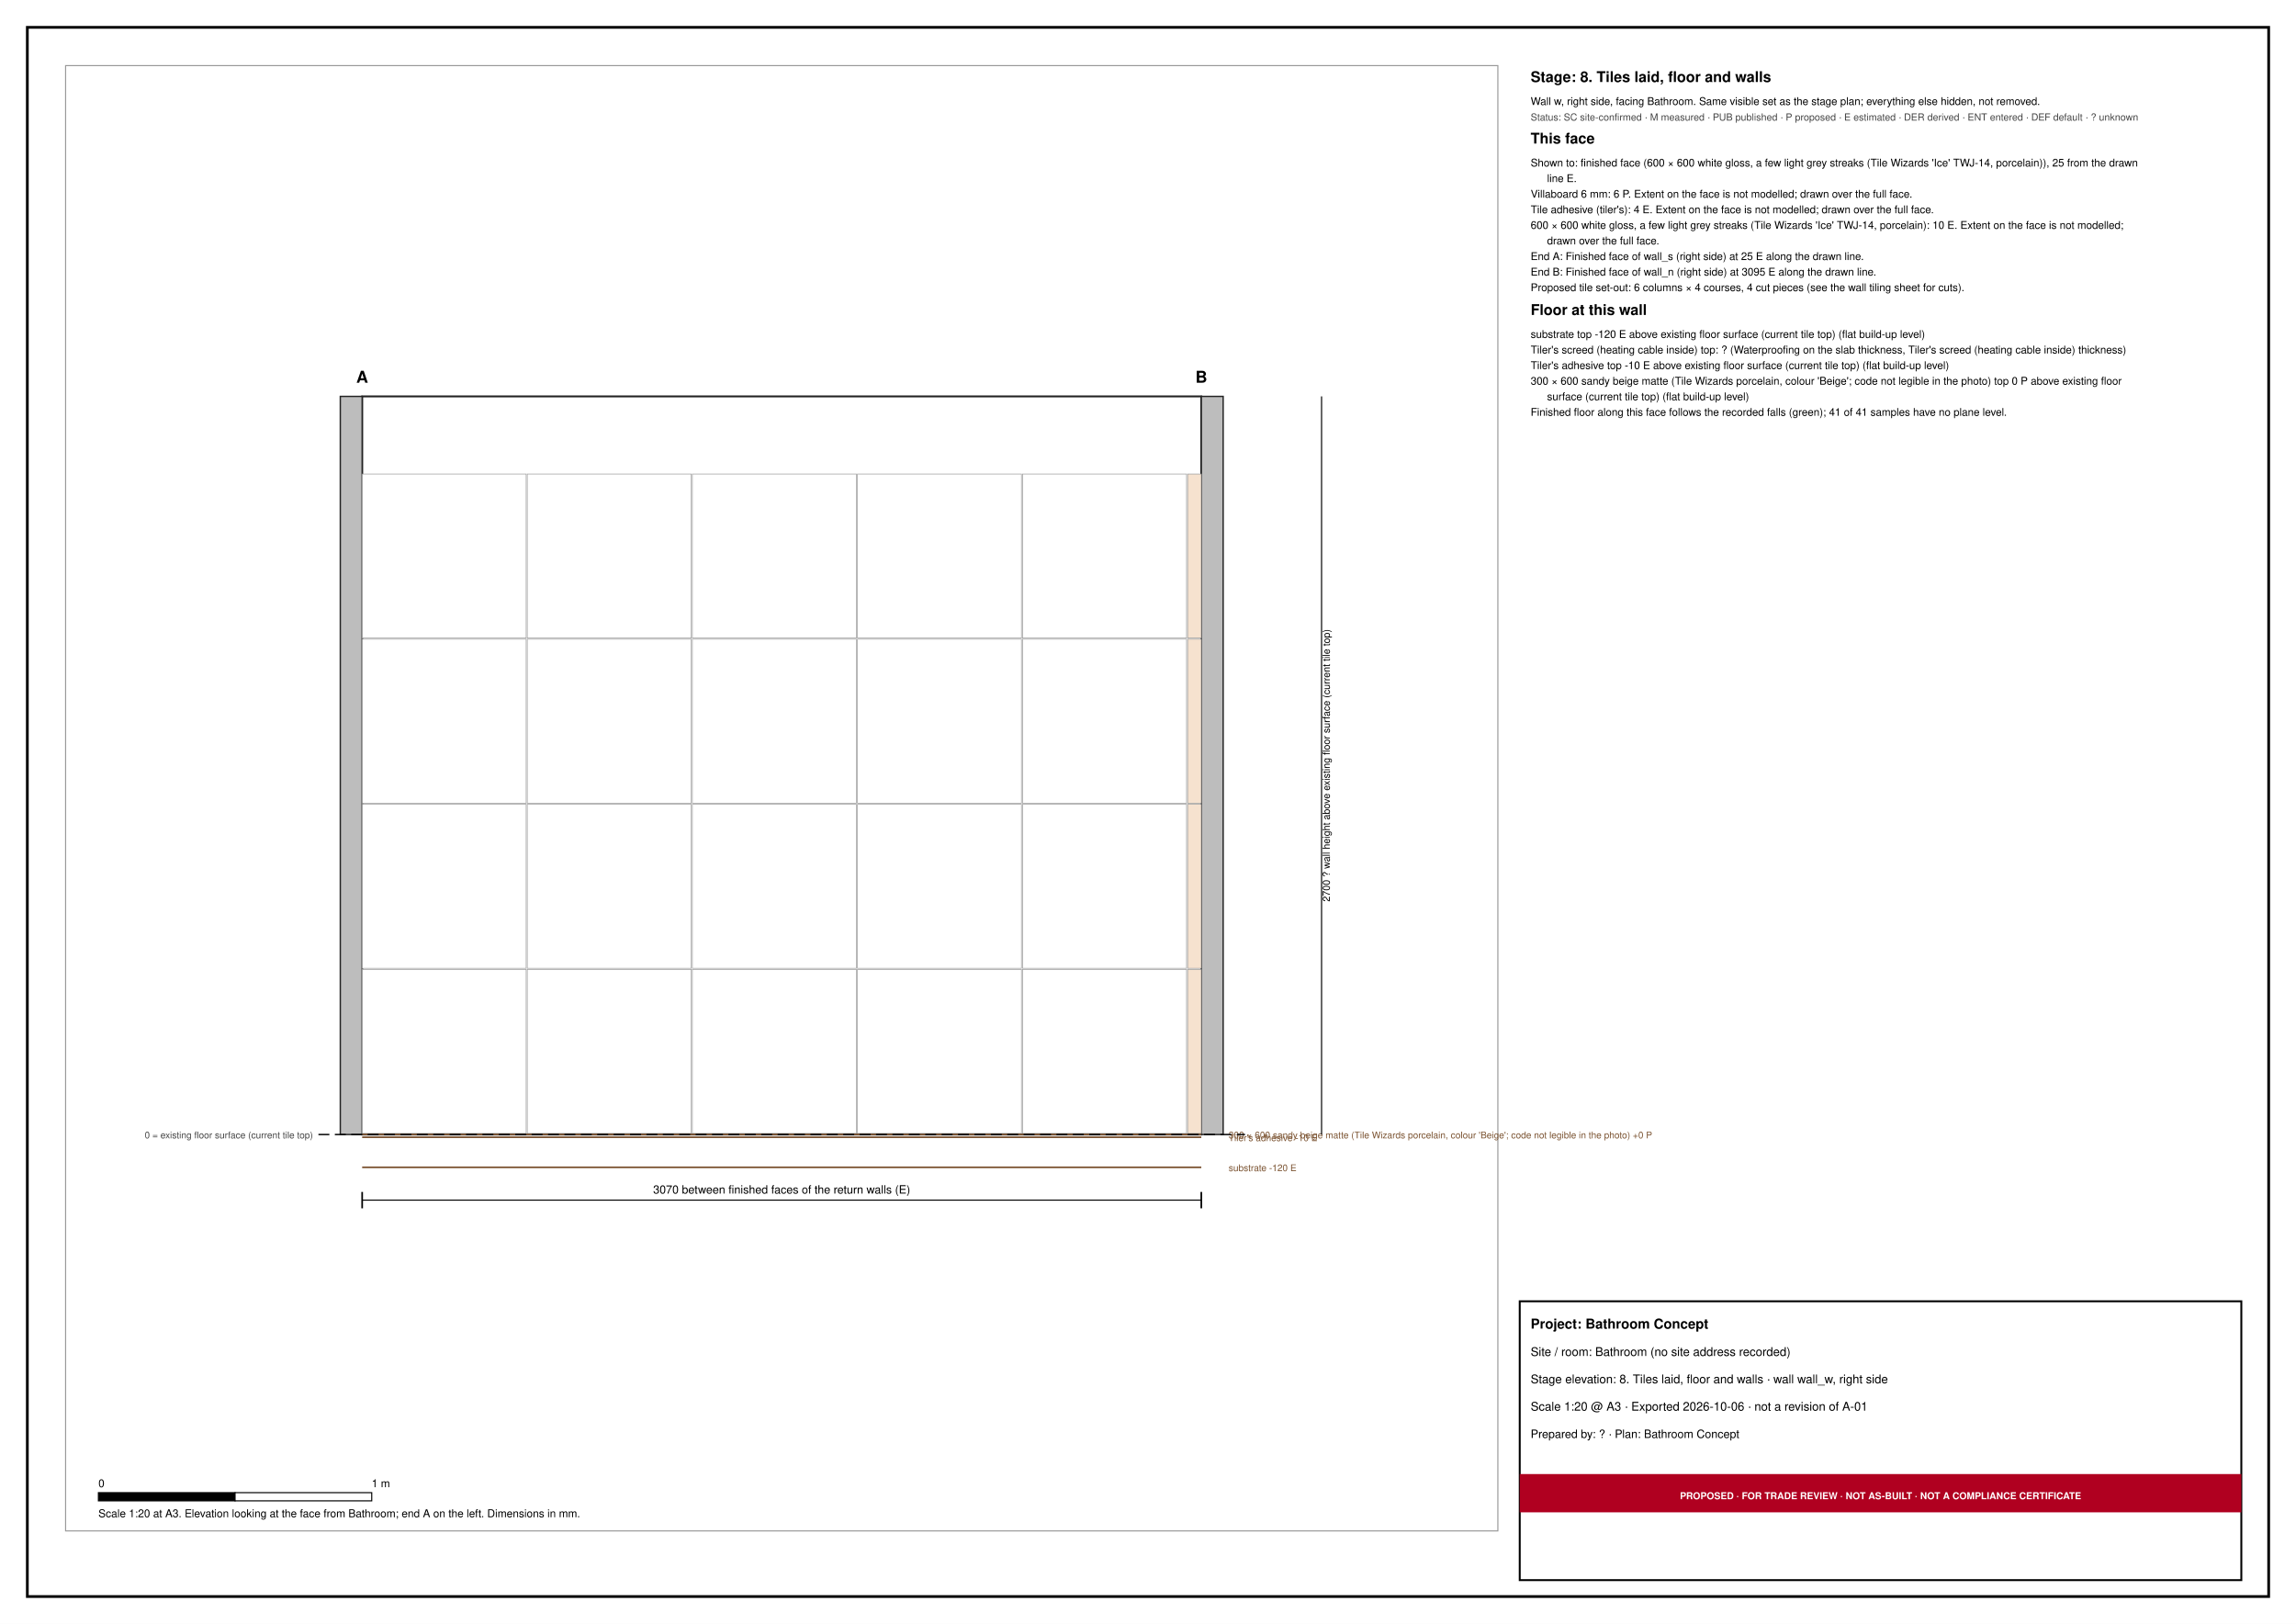
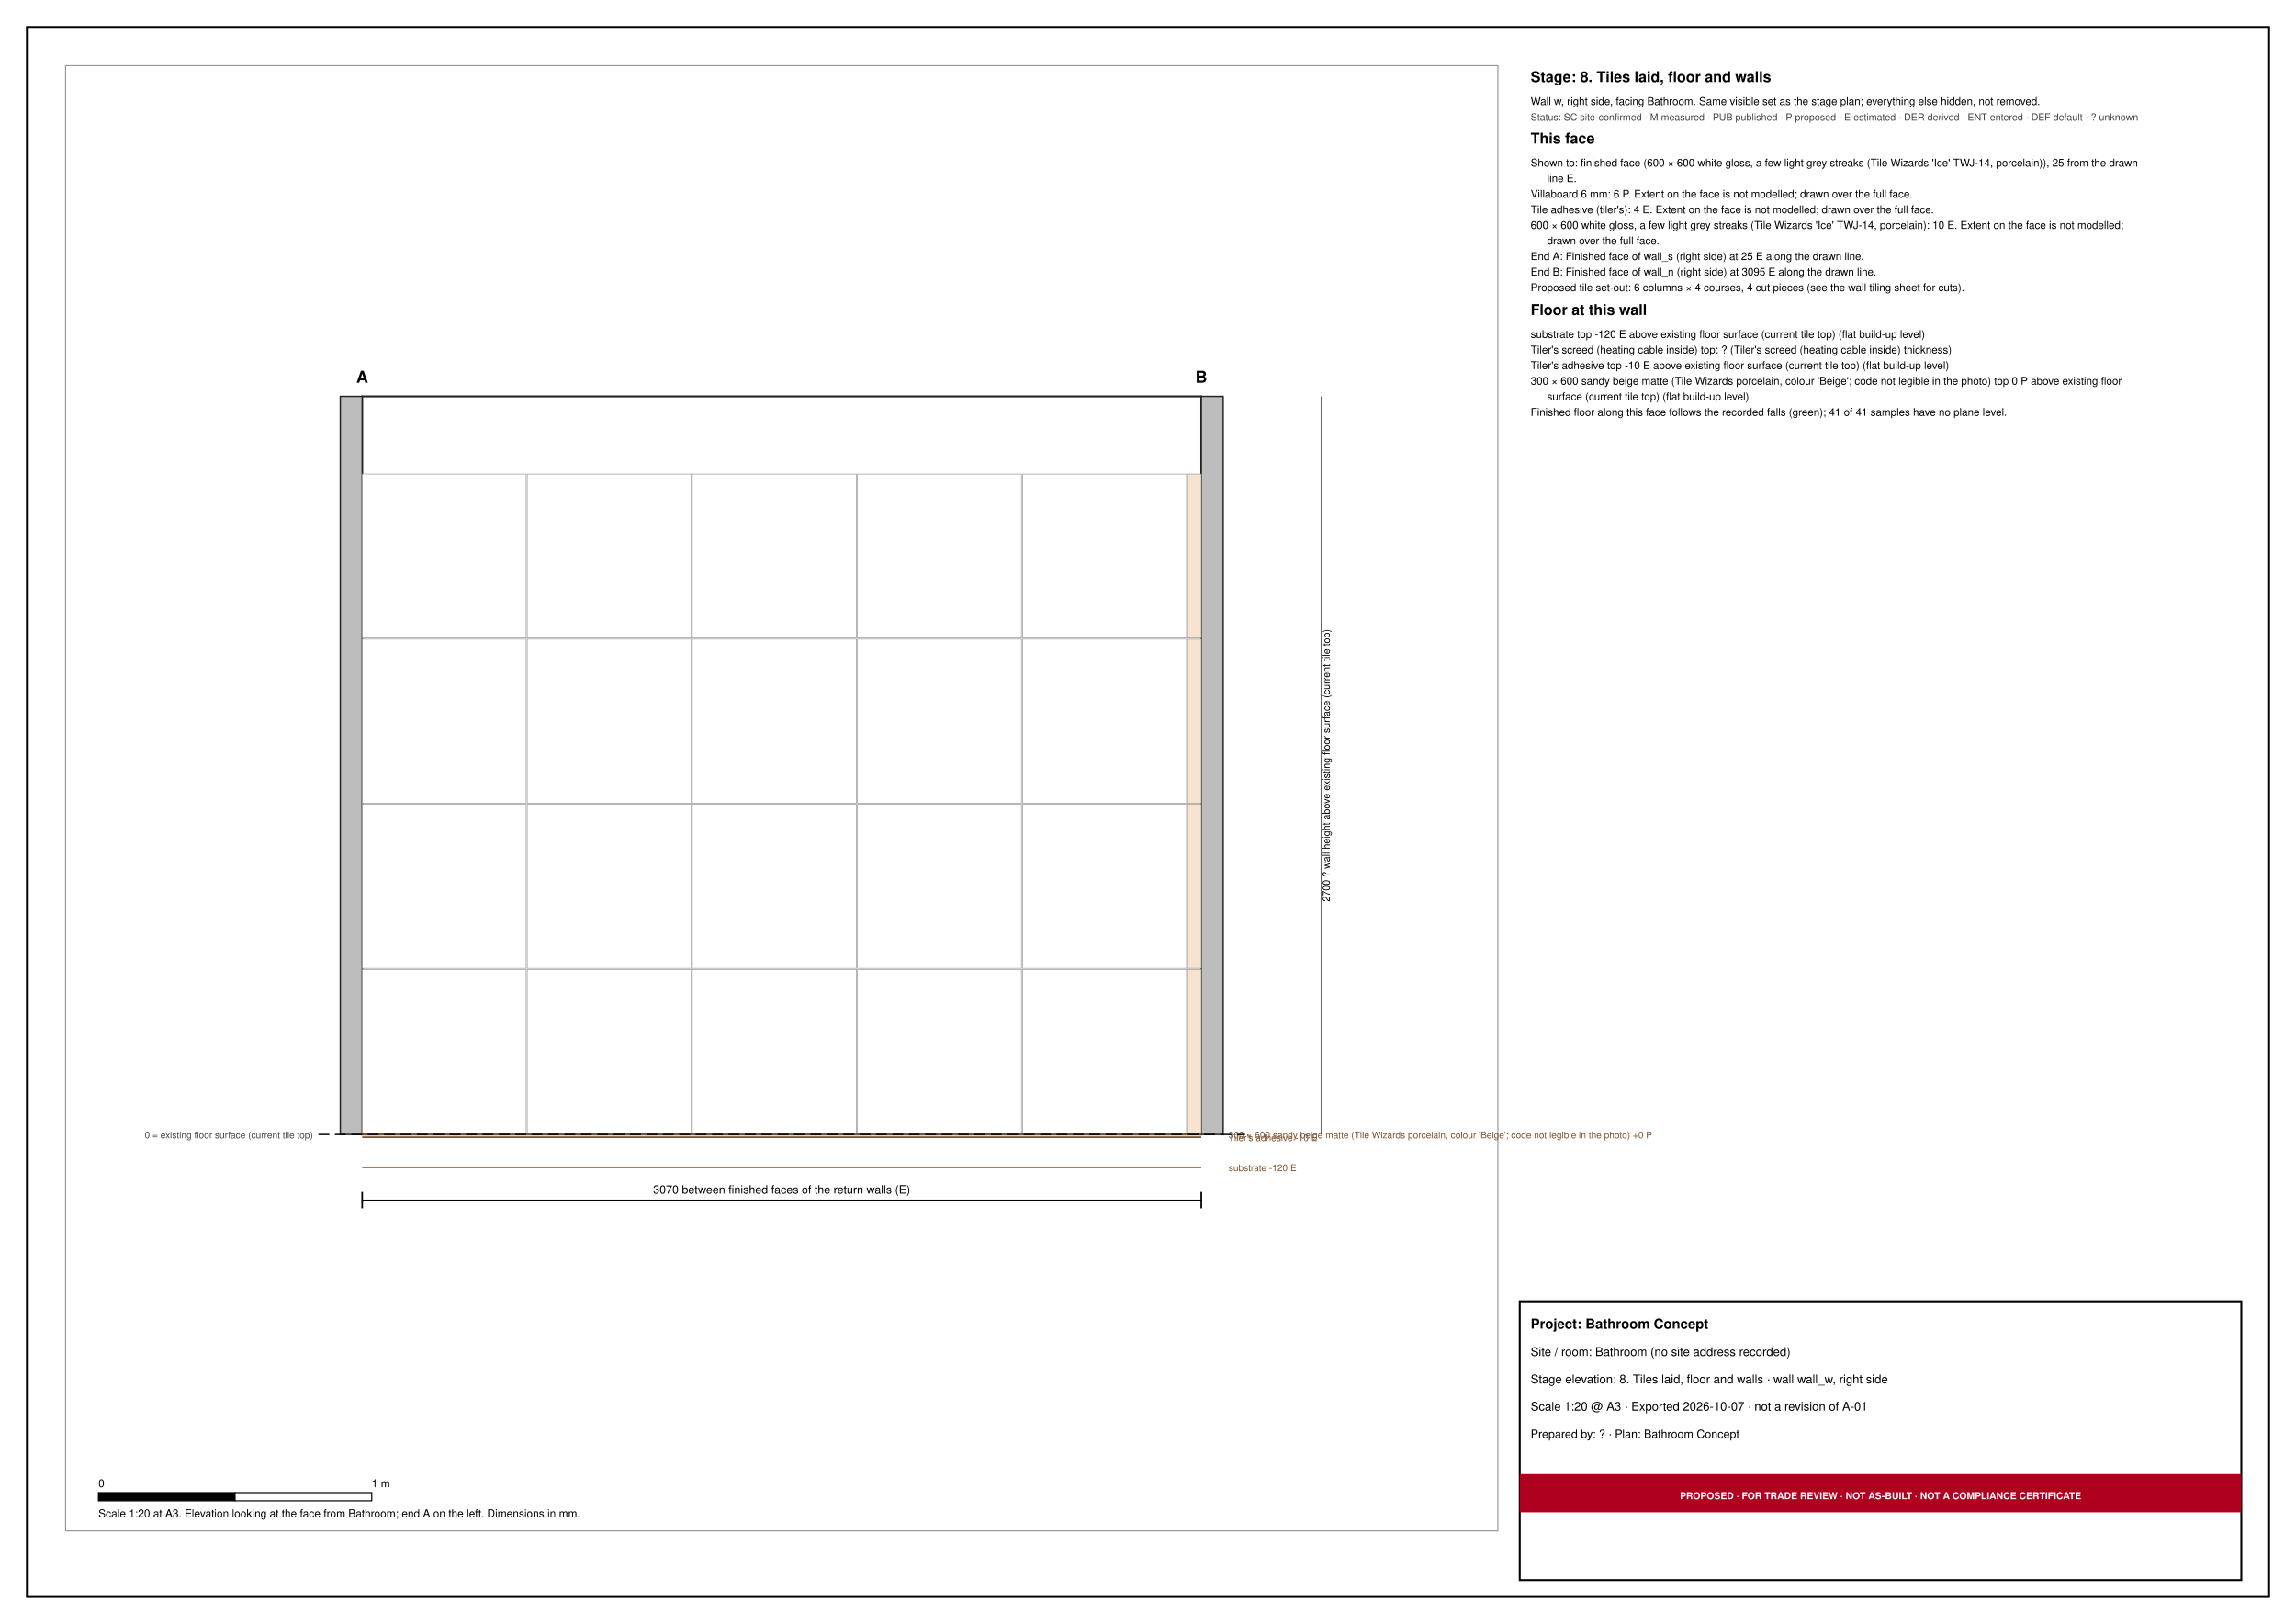
<svg xmlns="http://www.w3.org/2000/svg" width="420mm" height="297mm" viewBox="0 0 420 297" font-family="Helvetica, Arial, sans-serif" data-sheet="stage-elevation" data-wall="wall_w" data-side="right" data-scale="20">
  <rect width="420" height="297" fill="#fff" />
  <rect x="5" y="5" width="410" height="287" fill="none" stroke="#000" stroke-width="0.5" />
  <rect x="12" y="12" width="262" height="268" fill="none" stroke="#999" stroke-width="0.2" />
  <rect x="66.25" y="72.5" width="153.5" height="135" fill="#ffffff" stroke="#222" stroke-width="0.35" data-element="wall:wall_w:right:wall_w_tile" />
  <rect x="62.25" y="72.5" width="4" height="135" fill="#bdbdbd" stroke="#222" stroke-width="0.25" />
  <rect x="219.75" y="72.5" width="4" height="135" fill="#bdbdbd" stroke="#222" stroke-width="0.25" />
  <text x="66.25" y="70" font-size="3" font-weight="bold" text-anchor="middle">A</text>
  <text x="219.75" y="70" font-size="3" font-weight="bold" text-anchor="middle">B</text>
  <rect x="66.25" y="177.3" width="30" height="30" fill="#fff" stroke="#9a9a9a" stroke-width="0.12" data-piece="full" />
  <rect x="66.25" y="147.1" width="30" height="30" fill="#fff" stroke="#9a9a9a" stroke-width="0.12" data-piece="full" />
  <rect x="66.25" y="116.9" width="30" height="30" fill="#fff" stroke="#9a9a9a" stroke-width="0.12" data-piece="full" />
  <rect x="66.25" y="86.7" width="30" height="30" fill="#fff" stroke="#9a9a9a" stroke-width="0.12" data-piece="full" />
  <rect x="96.45" y="177.3" width="30" height="30" fill="#fff" stroke="#9a9a9a" stroke-width="0.12" data-piece="full" />
  <rect x="96.45" y="147.1" width="30" height="30" fill="#fff" stroke="#9a9a9a" stroke-width="0.12" data-piece="full" />
  <rect x="96.45" y="116.9" width="30" height="30" fill="#fff" stroke="#9a9a9a" stroke-width="0.12" data-piece="full" />
  <rect x="96.45" y="86.7" width="30" height="30" fill="#fff" stroke="#9a9a9a" stroke-width="0.12" data-piece="full" />
  <rect x="126.65" y="177.3" width="30" height="30" fill="#fff" stroke="#9a9a9a" stroke-width="0.12" data-piece="full" />
  <rect x="126.65" y="147.1" width="30" height="30" fill="#fff" stroke="#9a9a9a" stroke-width="0.12" data-piece="full" />
  <rect x="126.65" y="116.9" width="30" height="30" fill="#fff" stroke="#9a9a9a" stroke-width="0.12" data-piece="full" />
  <rect x="126.65" y="86.7" width="30" height="30" fill="#fff" stroke="#9a9a9a" stroke-width="0.12" data-piece="full" />
  <rect x="156.85" y="177.3" width="30" height="30" fill="#fff" stroke="#9a9a9a" stroke-width="0.12" data-piece="full" />
  <rect x="156.85" y="147.1" width="30" height="30" fill="#fff" stroke="#9a9a9a" stroke-width="0.12" data-piece="full" />
  <rect x="156.85" y="116.9" width="30" height="30" fill="#fff" stroke="#9a9a9a" stroke-width="0.12" data-piece="full" />
  <rect x="156.85" y="86.7" width="30" height="30" fill="#fff" stroke="#9a9a9a" stroke-width="0.12" data-piece="full" />
  <rect x="187.05" y="177.3" width="30" height="30" fill="#fff" stroke="#9a9a9a" stroke-width="0.12" data-piece="full" />
  <rect x="187.05" y="147.1" width="30" height="30" fill="#fff" stroke="#9a9a9a" stroke-width="0.12" data-piece="full" />
  <rect x="187.05" y="116.9" width="30" height="30" fill="#fff" stroke="#9a9a9a" stroke-width="0.12" data-piece="full" />
  <rect x="187.05" y="86.7" width="30" height="30" fill="#fff" stroke="#9a9a9a" stroke-width="0.12" data-piece="full" />
  <rect x="217.25" y="177.3" width="2.5" height="30" fill="#f6e2cf" stroke="#9a9a9a" stroke-width="0.12" data-piece="cut" />
  <rect x="217.25" y="147.1" width="2.5" height="30" fill="#f6e2cf" stroke="#9a9a9a" stroke-width="0.12" data-piece="cut" />
  <rect x="217.25" y="116.9" width="2.5" height="30" fill="#f6e2cf" stroke="#9a9a9a" stroke-width="0.12" data-piece="cut" />
  <rect x="217.25" y="86.7" width="2.5" height="30" fill="#f6e2cf" stroke="#9a9a9a" stroke-width="0.12" data-piece="cut" />
  <line x1="66.25" y1="213.5" x2="219.75" y2="213.5" stroke="#7a5230" stroke-width="0.3" data-element="room:bathroom:substrate" />
  <text x="224.75" y="214.2" font-size="1.7" fill="#7a5230">substrate -120 E</text>
  <line x1="66.25" y1="208" x2="219.75" y2="208" stroke="#7a5230" stroke-width="0.3" data-element="room:bathroom:floor:floor_adhesive" />
  <text x="224.75" y="208.7" font-size="1.7" fill="#7a5230">Tiler's adhesive -10 E</text>
  <line x1="66.25" y1="207.5" x2="219.75" y2="207.5" stroke="#7a5230" stroke-width="0.3" data-element="room:bathroom:floor:floor_tile" />
  <text x="224.75" y="208.2" font-size="1.7" fill="#7a5230">300 × 600 sandy beige matte (Tile Wizards porcelain, colour 'Beige'; code not legible in the photo) +0 P</text>
  <line x1="58.25" y1="207.5" x2="227.75" y2="207.5" stroke="#000" stroke-width="0.25" stroke-dasharray="2 1" />
  <text x="57.25" y="208.2" font-size="1.7" text-anchor="end" fill="#444">0 = existing floor surface (current tile top)</text>
  <line x1="66.25" y1="219.5" x2="219.75" y2="219.5" stroke="#000" stroke-width="0.2" />
  <line x1="66.25" y1="218" x2="66.25" y2="221" stroke="#000" stroke-width="0.3" />
  <line x1="219.75" y1="218" x2="219.75" y2="221" stroke="#000" stroke-width="0.3" />
  <text x="143" y="218.3" font-size="2.1" text-anchor="middle" data-dim="run">3070 between finished faces of the return walls (E)</text>
  <line x1="241.75" y1="207.5" x2="241.75" y2="72.5" stroke="#000" stroke-width="0.2" />
  <text x="243.25" y="140" font-size="1.8" transform="rotate(-90 243.25 140)" text-anchor="middle">2700 ? wall height above existing floor surface (current tile top)</text>
  <rect x="18" y="273" width="25" height="1.5" fill="#000" stroke="#000" stroke-width="0.2" />
  <rect x="43" y="273" width="25" height="1.5" fill="#fff" stroke="#000" stroke-width="0.2" />
  <text x="18" y="272" font-size="2">0</text>
  <text x="68" y="272" font-size="2">1 m</text>
  <text x="18" y="277.5" font-size="2">Scale 1:20 at A3. Elevation looking at the face from Bathroom; end A on the left. Dimensions in mm.</text>
  <text x="280" y="15" font-size="2.7" font-weight="bold">Stage: 8. Tiles laid, floor and walls</text>
  <text x="280" y="19.2" font-size="1.95">Wall w, right side, facing Bathroom. Same visible set as the stage plan; everything else hidden, not removed.</text>
  <text x="280" y="22.05" font-size="1.8" fill="#444">Status: SC site-confirmed · M measured · PUB published · P proposed · E estimated · DER derived · ENT entered · DEF default · ? unknown</text>
  <text x="280" y="26.25" font-size="2.7" font-weight="bold">This face</text>
  <text x="280" y="30.45" font-size="1.95">Shown to: finished face (600 × 600 white gloss, a few light grey streaks (Tile Wizards 'Ice' TWJ-14, porcelain)), 25 from the drawn</text>
  <text x="283" y="33.3" font-size="1.95">line E.</text>
  <text x="280" y="36.15" font-size="1.95">Villaboard 6 mm: 6 P. Extent on the face is not modelled; drawn over the full face.</text>
  <text x="280" y="39" font-size="1.95">Tile adhesive (tiler's): 4 E. Extent on the face is not modelled; drawn over the full face.</text>
  <text x="280" y="41.85" font-size="1.95">600 × 600 white gloss, a few light grey streaks (Tile Wizards 'Ice' TWJ-14, porcelain): 10 E. Extent on the face is not modelled;</text>
  <text x="283" y="44.7" font-size="1.95">drawn over the full face.</text>
  <text x="280" y="47.55" font-size="1.95">End A: Finished face of wall_s (right side) at 25 E along the drawn line.</text>
  <text x="280" y="50.4" font-size="1.95">End B: Finished face of wall_n (right side) at 3095 E along the drawn line.</text>
  <text x="280" y="53.25" font-size="1.95">Proposed tile set-out: 6 columns × 4 courses, 4 cut pieces (see the wall tiling sheet for cuts).</text>
  <text x="280" y="57.6" font-size="2.7" font-weight="bold">Floor at this wall</text>
  <text x="280" y="61.8" font-size="1.95">substrate top -120 E above existing floor surface (current tile top) (flat build-up level)</text>
-   <text x="280" y="64.65" font-size="1.95">Tiler's screed (heating cable inside) top: ? (Waterproofing on the slab thickness, Tiler's screed (heating cable inside) thickness)</text>
+   <text x="280" y="64.65" font-size="1.95">Tiler's screed (heating cable inside) top: ? (Tiler's screed (heating cable inside) thickness)</text>
  <text x="280" y="67.5" font-size="1.95">Tiler's adhesive top -10 E above existing floor surface (current tile top) (flat build-up level)</text>
  <text x="280" y="70.35" font-size="1.95">300 × 600 sandy beige matte (Tile Wizards porcelain, colour 'Beige'; code not legible in the photo) top 0 P above existing floor</text>
  <text x="283" y="73.2" font-size="1.95">surface (current tile top) (flat build-up level)</text>
  <text x="280" y="76.05" font-size="1.95">Finished floor along this face follows the recorded falls (green); 41 of 41 samples have no plane level.</text>
  <rect x="278" y="238" width="132" height="51" fill="none" stroke="#000" stroke-width="0.35" />
  <text x="280" y="243" font-size="2.5" font-weight="bold">Project: Bathroom Concept</text>
  <text x="280" y="248" font-size="2.2">Site / room: Bathroom (no site address recorded)</text>
  <text x="280" y="253" font-size="2.2">Stage elevation: 8. Tiles laid, floor and walls · wall wall_w, right side</text>
-   <text x="280" y="258" font-size="2.2">Scale 1:20 @ A3 · Exported 2026-10-06 · not a revision of A-01</text>
+   <text x="280" y="258" font-size="2.2">Scale 1:20 @ A3 · Exported 2026-10-07 · not a revision of A-01</text>
  <text x="280" y="263" font-size="2.1">Prepared by: ? · Plan: Bathroom Concept</text>
  <text x="280" y="268" font-size="2" />
  <rect x="278" y="269.6" width="132" height="7" fill="#b00020" />
  <text x="344" y="274.2" font-size="1.75" text-anchor="middle" fill="#fff" font-weight="bold">PROPOSED · FOR TRADE REVIEW · NOT AS-BUILT · NOT A COMPLIANCE CERTIFICATE</text>
</svg>
